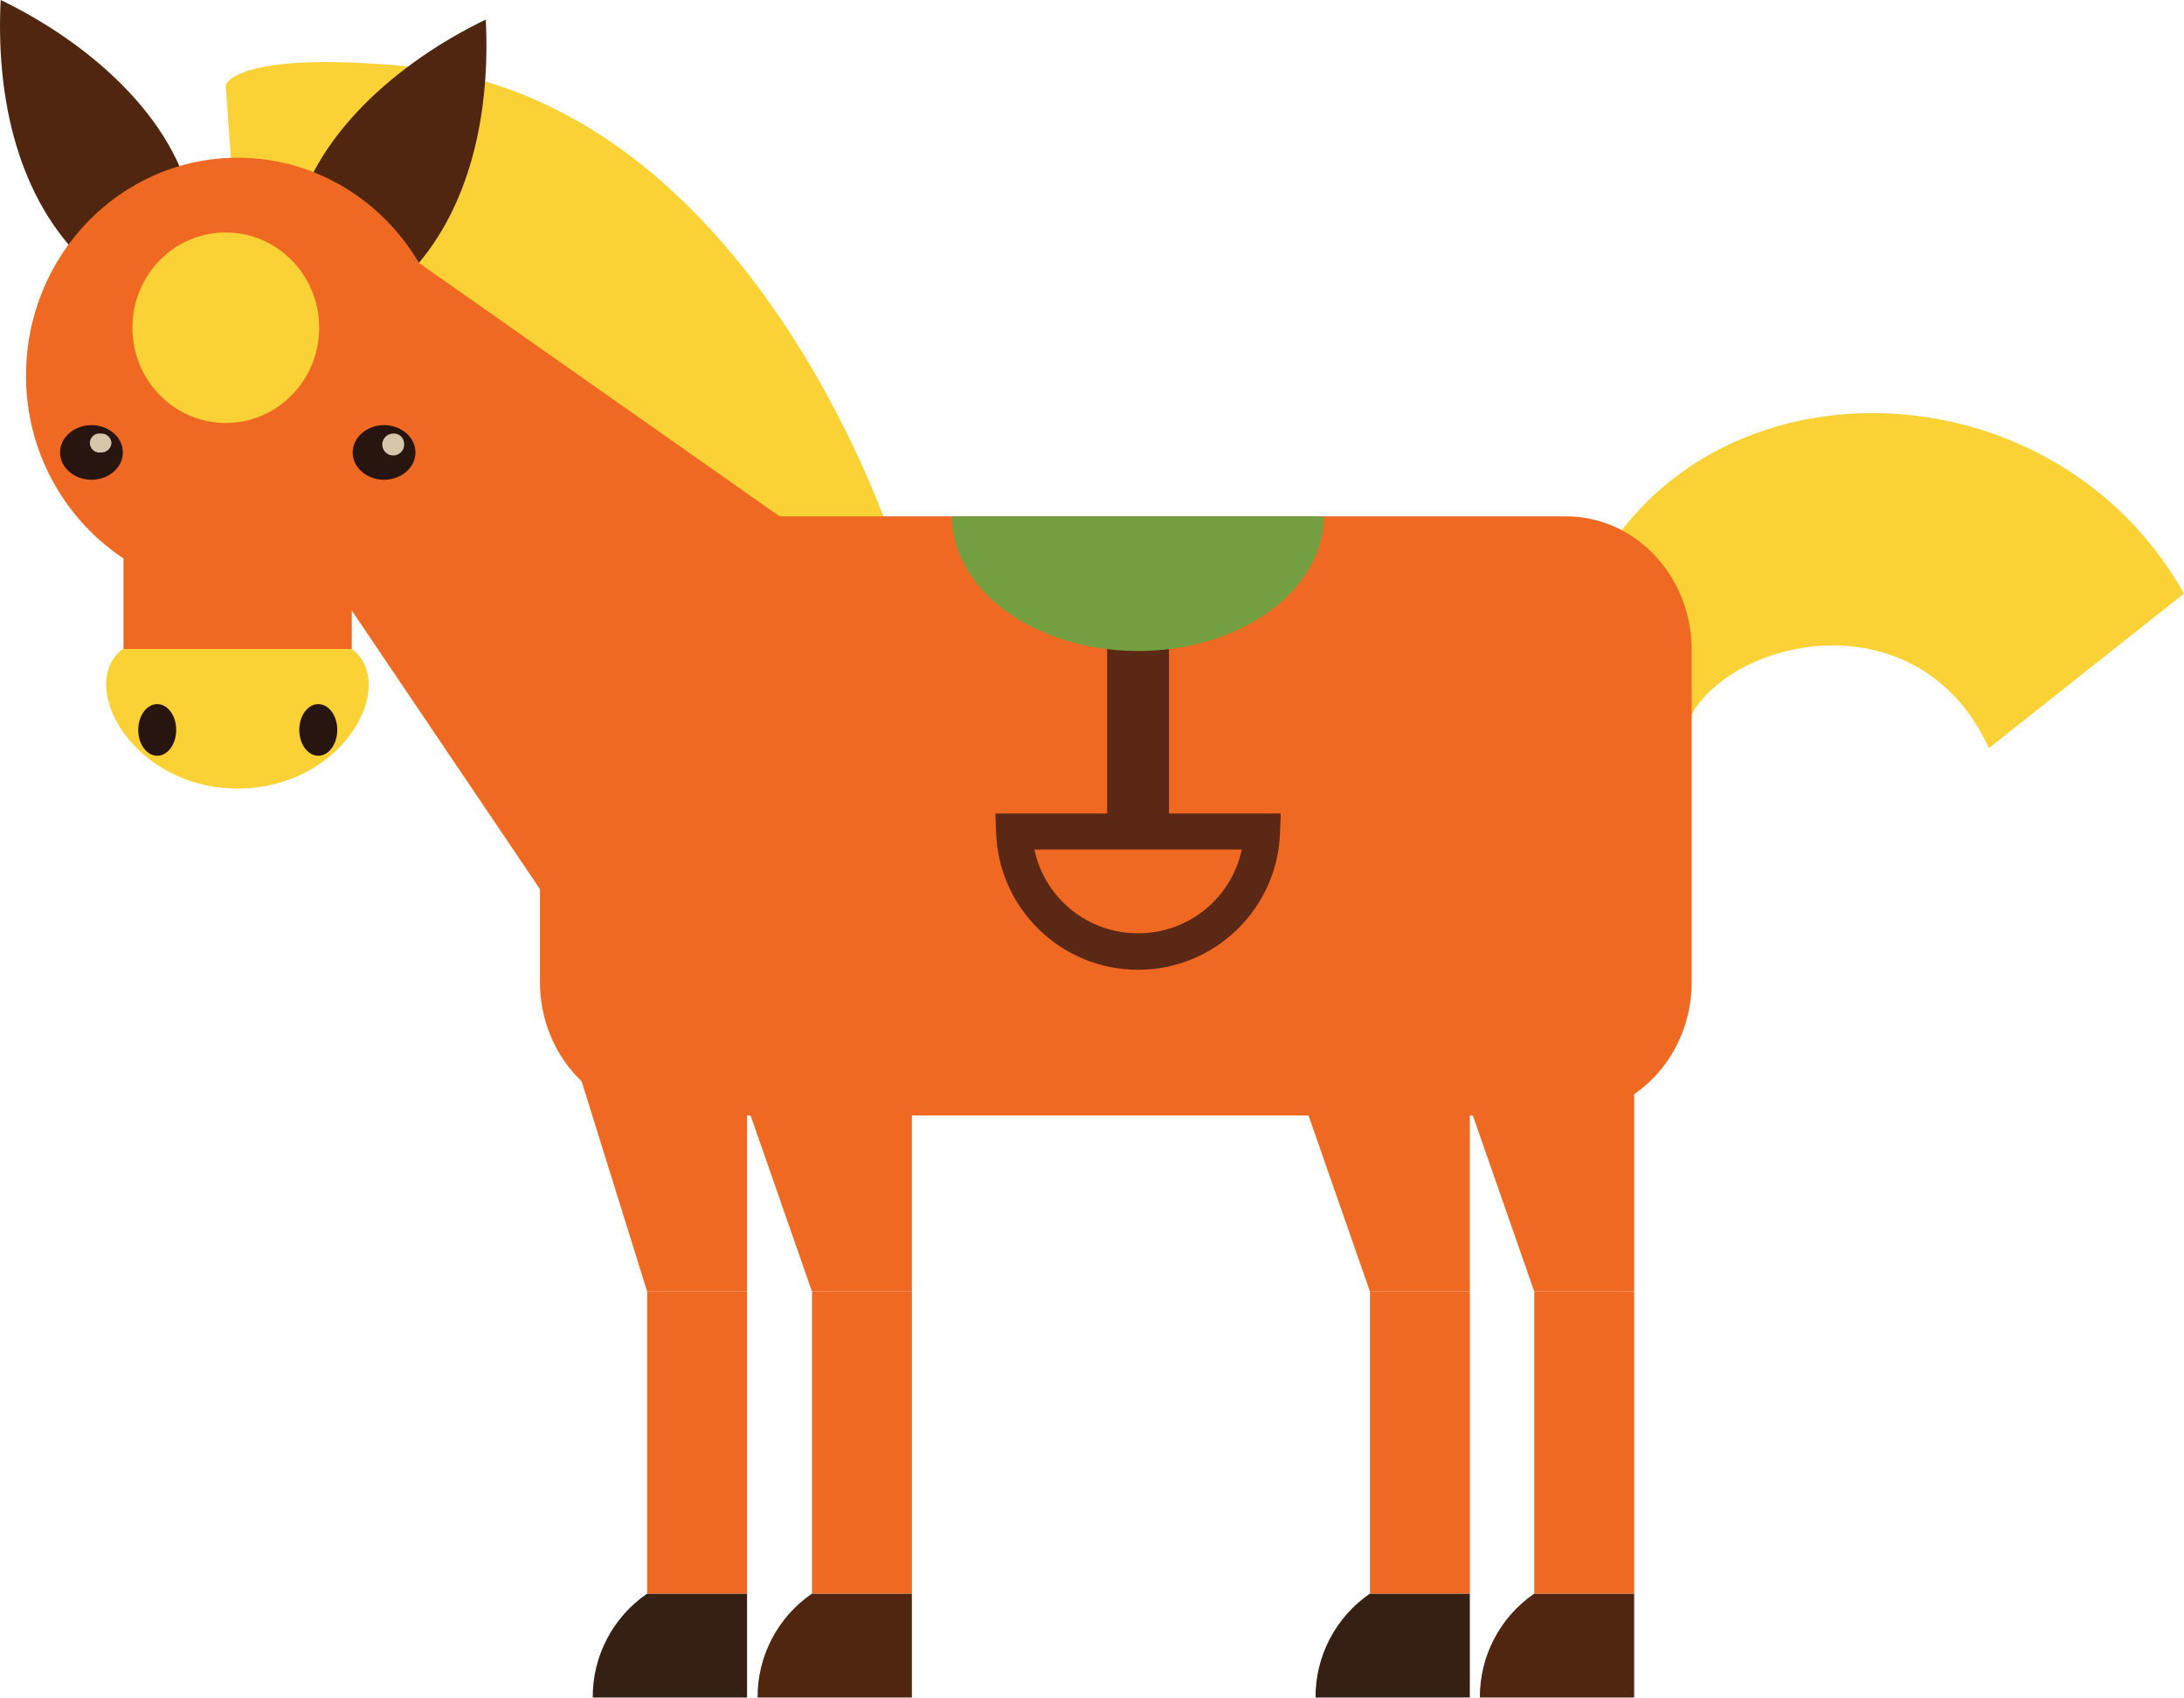
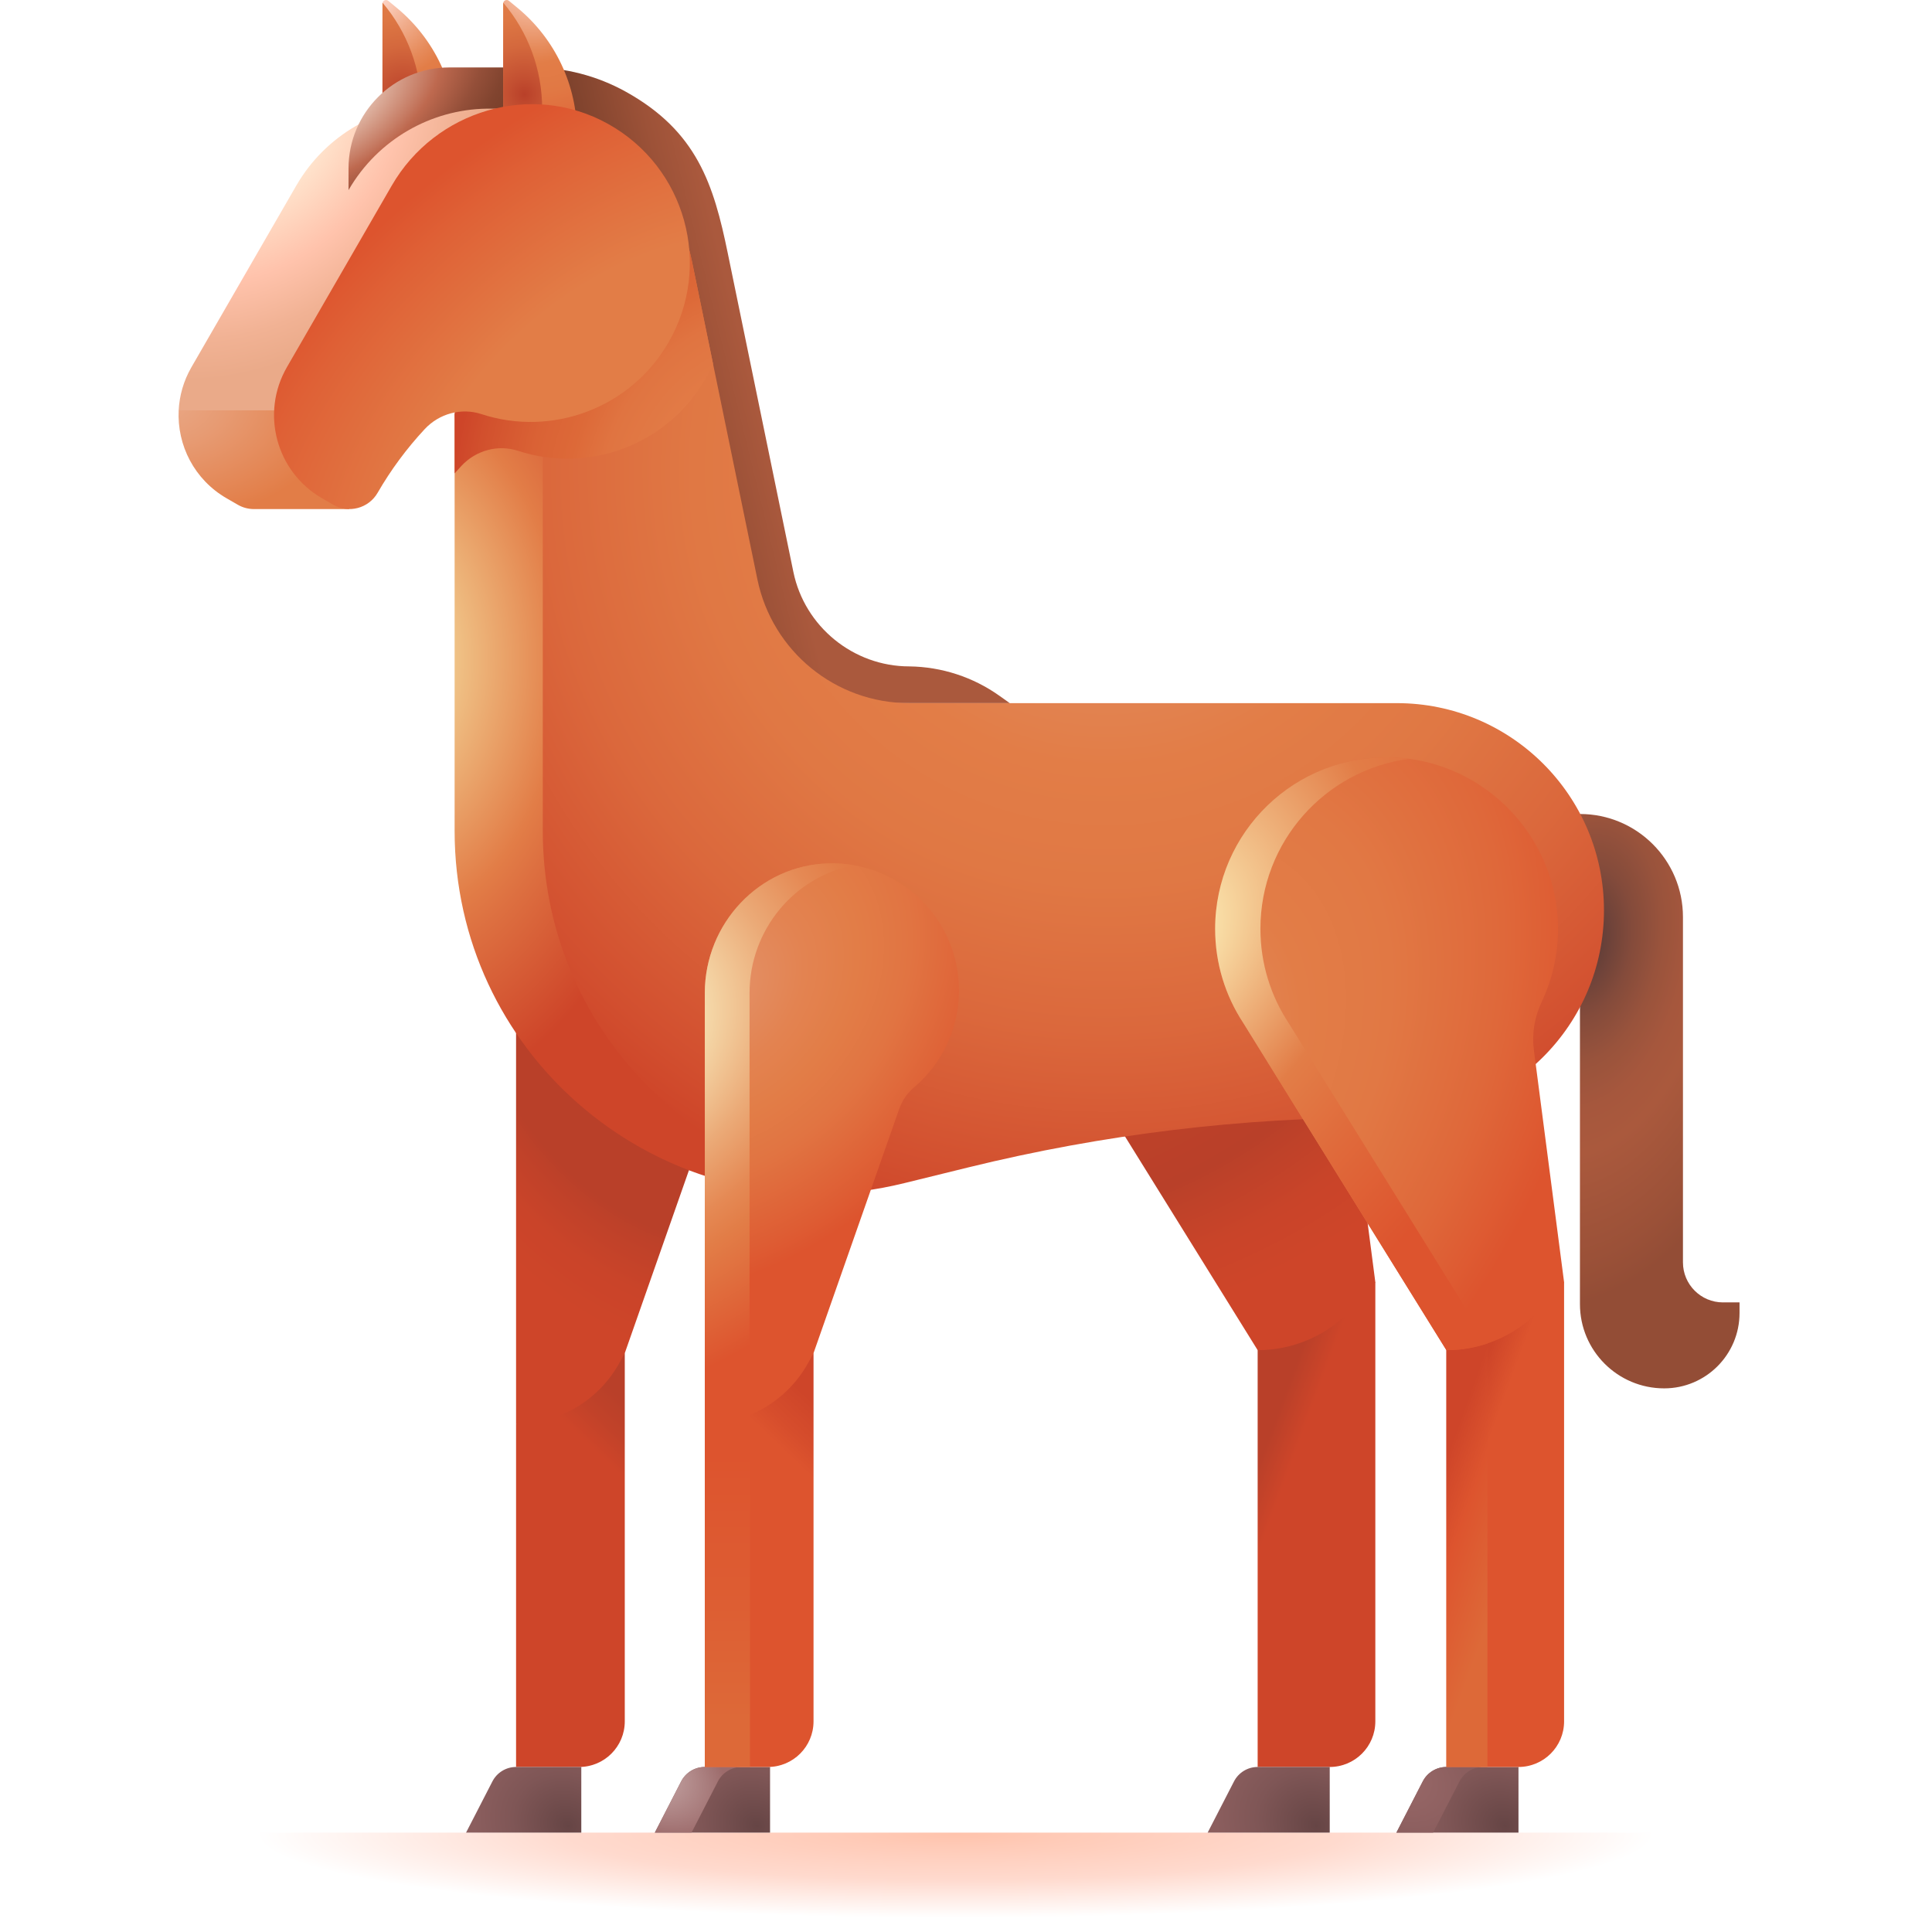
- <svg xmlns="http://www.w3.org/2000/svg" viewBox="0 0 650 505.3">
-   <defs>
-     <style>.cls-1{fill:#fbd236;}.cls-2{fill:#f06923;}.cls-3{fill:#361f13;}.cls-4{fill:#502610;}.cls-5{fill:#281510;}.cls-6{fill:#d8c6aa;}.cls-7{fill:#5b2816;}.cls-8{fill:#749f40;}</style>
-   </defs>
-   <g id="Layer_2" data-name="Layer 2">
-     <g id="Слой_1" data-name="Слой 1">
-       <path class="cls-1" d="M70.76,75.89,67.17,25.3S70,15,120.68,19.7c104.53,9.65,146.18,145,146.18,145l-37,9.07-85.07-52.39Z" />
-       <polygon class="cls-2" points="124.68 78.24 233.34 154.62 160.7 264.65 98.68 172.81 124.68 78.24" />
-       <path class="cls-1" d="M466,193.08c21.81-88.42,141.29-92.47,184-16.39l-58.08,46c-21.74-47.5-82-31.73-90.32-5.78Z" />
-       <polygon class="cls-2" points="437.45 384.46 407.73 384.46 386.36 323.21 437.45 323.21 437.45 384.46" />
-       <path class="cls-3" d="M407.73,474.36a37.28,37.28,0,0,0-16.2,30.94h45.92V474.36Z" />
-       <rect class="cls-2" x="407.73" y="384.46" width="29.73" height="89.9" />
-       <polygon class="cls-2" points="222.34 384.46 192.61 384.46 171.24 315.88 222.34 315.88 222.34 384.46" />
-       <path class="cls-3" d="M192.61,474.36a37.28,37.28,0,0,0-16.2,30.94h45.93V474.36Z" />
-       <rect class="cls-2" x="192.61" y="384.46" width="29.73" height="89.9" />
-       <path class="cls-2" d="M466.06,153.7H178.53c-3.2,0-44.6,43.19-44.6,43.19l26.77,67.76v27.68c0,21.93,16.74,39.7,37.39,39.7h268c20.65,0,37.39-17.77,37.39-39.7V193.4C503.45,171.48,486.71,153.7,466.06,153.7Z" />
-       <polygon class="cls-2" points="486.36 384.46 456.63 384.46 435.27 323.21 486.36 323.21 486.36 384.46" />
-       <path class="cls-4" d="M456.63,474.36a37.29,37.29,0,0,0-16.19,30.94h45.92V474.36Z" />
-       <rect class="cls-2" x="456.63" y="384.46" width="29.73" height="89.9" />
-       <polygon class="cls-2" points="271.39 384.46 241.67 384.46 220.31 323.21 271.39 323.21 271.39 384.46" />
-       <path class="cls-4" d="M241.67,474.36a37.28,37.28,0,0,0-16.2,30.94h45.92V474.36Z" />
-       <rect class="cls-2" x="241.67" y="384.46" width="29.73" height="89.9" />
-       <path class="cls-4" d="M87.25,68.57c5-28,31.78-50.45,57.33-62.75,1.37,27.39-4.33,56.85-23.52,76.43A84.28,84.28,0,0,0,87.25,68.57Z" />
-       <path class="cls-4" d="M23.71,76.43C4.52,56.85-1.18,27.38.2,0,25.74,12.3,52.52,34.75,57.52,62.75A84.14,84.14,0,0,0,23.71,76.43Z" />
-       <path class="cls-2" d="M133.75,111.74c0-35.78-28.2-64.79-63-64.79s-63,29-63,64.79a65.13,65.13,0,0,0,29,54.49v38.62h67.95V166.23A65.14,65.14,0,0,0,133.75,111.74Z" />
-       <path class="cls-1" d="M70.77,234.72c-31.39,0-48.21-31-34.2-41.54h68.17C118.71,203.73,102.2,234.72,70.77,234.72Z" />
-       <path class="cls-5" d="M52.44,217.27c0,4.25-2.52,7.69-5.64,7.69s-5.66-3.44-5.66-7.69,2.54-7.68,5.66-7.68S52.44,213,52.44,217.27Z" />
-       <path class="cls-5" d="M100.38,217.27c0,4.25-2.53,7.69-5.65,7.69s-5.66-3.44-5.66-7.69,2.53-7.68,5.66-7.68S100.38,213,100.38,217.27Z" />
-       <path class="cls-5" d="M36.57,134.68c0,4.48-4.19,8.13-9.34,8.13s-9.35-3.65-9.35-8.13,4.18-8.13,9.35-8.13S36.57,130.19,36.57,134.68Z" />
-       <path class="cls-6" d="M33.18,131.87A3,3,0,0,1,30,134.68a2.84,2.84,0,1,1,0-5.62A3,3,0,0,1,33.18,131.87Z" />
-       <path class="cls-5" d="M123.65,134.68c0,4.48-4.2,8.13-9.35,8.13s-9.33-3.65-9.33-8.13,4.18-8.13,9.33-8.13S123.65,130.19,123.65,134.68Z" />
-       <path class="cls-6" d="M120.26,131.87a3.26,3.26,0,1,1-3.23-2.81A3,3,0,0,1,120.26,131.87Z" />
-       <path class="cls-7" d="M347.92,242.14V180.88H329.5v61.26H296.25l.2,5.55a42.28,42.28,0,0,0,84.52,0l.2-5.55Zm-9.21,35.66a31.44,31.44,0,0,1-30.86-24.92h61.72A31.44,31.44,0,0,1,338.71,277.8Z" />
-       <path class="cls-8" d="M394,153.7c0,22.11-24.76,40.08-55.33,40.08s-55.33-18-55.33-40.08Z" />
-       <path class="cls-1" d="M95,97.55c0,15.66-12.44,28.35-27.79,28.35s-27.8-12.69-27.8-28.35S51.81,69.2,67.17,69.2,95,81.89,95,97.55Z" />
-     </g>
+ <svg xmlns="http://www.w3.org/2000/svg" xmlns:xlink="http://www.w3.org/1999/xlink" id="Capa_1" enable-background="new 0 0 512 512" height="512" viewBox="0 0 512 512" width="512">
+   <linearGradient id="SVGID_1_" gradientTransform="matrix(.889 0 0 .866 181.631 121.412)" gradientUnits="userSpaceOnUse" x1="162.594" x2="194.667" y1="317.306" y2="328.834">
+     <stop offset=".136" stop-color="#b94029" />
+     <stop offset=".406" stop-color="#ce4529" />
+     <stop offset=".847" stop-color="#ce4529" />
+   </linearGradient>
+   <radialGradient id="SVGID_2_" cx="259.482" cy="228.886" gradientTransform="matrix(.931 0 0 .112 11.619 460.316)" gradientUnits="userSpaceOnUse" r="221.621">
+     <stop offset="0" stop-color="#ffc3ac" />
+     <stop offset=".153" stop-color="#ffcbb8" />
+     <stop offset=".496" stop-color="#ffdace" />
+     <stop offset=".898" stop-color="#fff" />
+   </radialGradient>
+   <radialGradient id="SVGID_3_" cx="420.37" cy="249.847" gradientTransform="matrix(.15 -.989 .588 .089 210.302 643.119)" gradientUnits="userSpaceOnUse" r="97.208">
+     <stop offset="0" stop-color="#523838" />
+     <stop offset=".078" stop-color="#674039" />
+     <stop offset=".208" stop-color="#844b3b" />
+     <stop offset=".337" stop-color="#99533c" />
+     <stop offset=".464" stop-color="#a6573d" />
+     <stop offset=".585" stop-color="#aa593d" />
+     <stop offset=".879" stop-color="#9b5138" />
+     <stop offset="1" stop-color="#934d36" />
+   </radialGradient>
+   <linearGradient id="SVGID_4_" gradientUnits="userSpaceOnUse" x1="139.781" x2="181.819" y1="431.123" y2="387.045">
+     <stop offset=".757" stop-color="#ce4529" />
+     <stop offset=".881" stop-color="#c14229" />
+     <stop offset="1" stop-color="#b94029" />
+   </linearGradient>
+   <radialGradient id="SVGID_5_" cx="181.946" cy="262.608" gradientTransform="matrix(.482 .876 -.676 .371 271.774 5.634)" gradientUnits="userSpaceOnUse" r="105.94">
+     <stop offset="0" stop-color="#b94029" />
+     <stop offset=".669" stop-color="#b94029" />
+     <stop offset=".71" stop-color="#be4129" />
+     <stop offset=".856" stop-color="#ca4429" />
+     <stop offset="1" stop-color="#ce4529" />
+   </radialGradient>
+   <radialGradient id="SVGID_6_" cx="248.373" cy="242.888" gradientTransform="matrix(.041 .999 -1.433 .059 586.18 -19.623)" gradientUnits="userSpaceOnUse" r="115.147">
+     <stop offset=".005" stop-color="#ce4529" />
+     <stop offset=".736" stop-color="#b94029" />
+     <stop offset=".758" stop-color="#bc4129" />
+     <stop offset=".884" stop-color="#c94429" />
+     <stop offset=".998" stop-color="#ce4529" />
+   </radialGradient>
+   <linearGradient id="lg1">
+     <stop offset="0" stop-color="#664545" />
+     <stop offset=".588" stop-color="#7f5656" />
+     <stop offset="1" stop-color="#8b5e5e" />
+   </linearGradient>
+   <radialGradient id="SVGID_7_" cx="2889.74" cy="483.478" gradientTransform="matrix(-.872 -.403 -.323 .771 2826.604 1275.636)" gradientUnits="userSpaceOnUse" r="27.111" xlink:href="#lg1" />
+   <radialGradient id="SVGID_8_" cx="2837.221" cy="483.478" gradientTransform="matrix(-.872 -.403 -.323 .771 2830.847 1254.468)" gradientUnits="userSpaceOnUse" r="27.111" xlink:href="#lg1" />
+   <radialGradient id="SVGID_9_" cx="169.963" cy="468.18" gradientTransform="matrix(-.862 -.506 .312 -.532 170.264 803.323)" gradientUnits="userSpaceOnUse" r="25.246">
+     <stop offset="0" stop-color="#cbafaf" />
+     <stop offset=".314" stop-color="#bf9d9d" />
+     <stop offset=".938" stop-color="#a07070" />
+     <stop offset="1" stop-color="#9d6b6b" />
+   </radialGradient>
+   <radialGradient id="SVGID_10_" cx="2681.663" cy="483.478" gradientTransform="matrix(-.872 -.403 -.323 .771 2843.415 1191.768)" gradientUnits="userSpaceOnUse" r="28.712" xlink:href="#lg1" />
+   <radialGradient id="SVGID_11_" cx="2629.144" cy="483.478" gradientTransform="matrix(-.872 -.403 -.323 .771 2847.658 1170.6)" gradientUnits="userSpaceOnUse" r="28.712" xlink:href="#lg1" />
+   <radialGradient id="SVGID_12_" cx="366.493" cy="468.18" gradientTransform="matrix(-.862 -.506 .312 -.532 536.266 902.838)" gradientUnits="userSpaceOnUse" r="25.246">
+     <stop offset="0" stop-color="#9d6b6b" />
+     <stop offset=".978" stop-color="#8b5e5e" />
+     <stop offset="1" stop-color="#8b5e5e" />
+   </radialGradient>
+   <linearGradient id="SVGID_13_" gradientUnits="userSpaceOnUse" x1="170.007" x2="220.565" y1="110.521" y2="98.105">
+     <stop offset="0" stop-color="#7a402b" />
+     <stop offset=".017" stop-color="#7c412c" />
+     <stop offset=".387" stop-color="#9d5238" />
+     <stop offset=".589" stop-color="#aa593d" />
+   </linearGradient>
+   <radialGradient id="SVGID_14_" cx="293.443" cy="124.587" gradientUnits="userSpaceOnUse" r="205.977">
+     <stop offset="0" stop-color="#e4936b" />
+     <stop offset=".145" stop-color="#e38d61" />
+     <stop offset=".381" stop-color="#e27d47" />
+     <stop offset=".533" stop-color="#e07844" />
+     <stop offset=".722" stop-color="#db683c" />
+     <stop offset=".929" stop-color="#d24f2f" />
+     <stop offset="1" stop-color="#ce4529" />
+   </radialGradient>
+   <radialGradient id="SVGID_15_" cx="102.254" cy="174.714" gradientTransform="matrix(0 -1 .674 0 -15.453 276.968)" gradientUnits="userSpaceOnUse" r="118.414">
+     <stop offset="0" stop-color="#f9efaf" />
+     <stop offset=".166" stop-color="#f2ce91" />
+     <stop offset=".589" stop-color="#e27d47" />
+     <stop offset=".683" stop-color="#dd6f40" />
+     <stop offset="1" stop-color="#ce4529" />
+   </radialGradient>
+   <radialGradient id="SVGID_16_" cx="206.487" cy="136.848" gradientTransform="matrix(0 -1 .889 0 84.776 343.335)" gradientUnits="userSpaceOnUse" r="97.763">
+     <stop offset="0" stop-color="#e27d47" />
+     <stop offset=".406" stop-color="#e27b46" />
+     <stop offset=".552" stop-color="#e07441" />
+     <stop offset=".653" stop-color="#dd6938" />
+     <stop offset=".767" stop-color="#da6235" />
+     <stop offset=".928" stop-color="#d2502d" />
+     <stop offset="1" stop-color="#ce4529" />
+   </radialGradient>
+   <linearGradient id="SVGID_17_" gradientUnits="userSpaceOnUse" x1="189.802" x2="231.841" y1="431.123" y2="387.045">
+     <stop offset=".757" stop-color="#dd542e" />
+     <stop offset=".85" stop-color="#d64d2c" />
+     <stop offset="1" stop-color="#ce4529" />
+   </linearGradient>
+   <linearGradient id="SVGID_18_" gradientUnits="userSpaceOnUse" x1="192.768" x2="192.768" y1="475.814" y2="385.397">
+     <stop offset=".223" stop-color="#dd6938" />
+     <stop offset=".619" stop-color="#dd5c32" />
+     <stop offset="1" stop-color="#dd542e" />
+   </linearGradient>
+   <linearGradient id="SVGID_19_" gradientTransform="matrix(.889 0 0 .866 181.631 121.412)" gradientUnits="userSpaceOnUse" x1="218.868" x2="250.941" y1="317.306" y2="328.834">
+     <stop offset=".136" stop-color="#ce4529" />
+     <stop offset=".406" stop-color="#dd542e" />
+     <stop offset=".847" stop-color="#dd542e" />
+   </linearGradient>
+   <linearGradient id="SVGID_20_" gradientUnits="userSpaceOnUse" x1="374.838" x2="408.118" y1="395.675" y2="407.636">
+     <stop offset=".136" stop-color="#ce4529" />
+     <stop offset=".406" stop-color="#dd542e" />
+     <stop offset=".847" stop-color="#dd6938" />
+   </linearGradient>
+   <radialGradient id="SVGID_21_" cx="189.807" cy="261.892" gradientTransform="matrix(.703 -.712 .549 .542 -87.244 255.048)" gradientUnits="userSpaceOnUse" r="105.94">
+     <stop offset="0" stop-color="#e4936b" />
+     <stop offset=".245" stop-color="#e38351" />
+     <stop offset=".393" stop-color="#e27d47" />
+     <stop offset=".544" stop-color="#e17442" />
+     <stop offset=".789" stop-color="#de5c33" />
+     <stop offset=".86" stop-color="#dd542e" />
+   </radialGradient>
+   <linearGradient id="SVGID_22_" gradientUnits="userSpaceOnUse" x1="130.297" x2="130.297" y1="263.174" y2="263.174">
+     <stop offset=".046" stop-color="#ffdace" />
+     <stop offset=".096" stop-color="#facab7" />
+     <stop offset=".213" stop-color="#f0a987" />
+     <stop offset=".317" stop-color="#e89164" />
+     <stop offset=".401" stop-color="#e4824f" />
+     <stop offset=".457" stop-color="#e27d47" />
+     <stop offset=".726" stop-color="#e06b3c" />
+     <stop offset=".996" stop-color="#dd542e" />
+   </linearGradient>
+   <linearGradient id="lg2">
+     <stop offset="0" stop-color="#ffdace" />
+     <stop offset=".196" stop-color="#f1ae8e" />
+     <stop offset=".371" stop-color="#e68b5b" />
+     <stop offset=".457" stop-color="#e27d47" />
+     <stop offset=".616" stop-color="#e17844" />
+     <stop offset=".814" stop-color="#df683a" />
+     <stop offset=".996" stop-color="#dd542e" />
+   </linearGradient>
+   <radialGradient id="SVGID_23_" cx="100.499" cy="-.662" gradientUnits="userSpaceOnUse" r="48.341" xlink:href="#lg2" />
+   <linearGradient id="lg3">
+     <stop offset="0" stop-color="#b94029" />
+     <stop offset=".143" stop-color="#c34f31" />
+     <stop offset=".431" stop-color="#d4683d" />
+     <stop offset=".693" stop-color="#de7844" />
+     <stop offset=".904" stop-color="#e27d47" />
+   </linearGradient>
+   <radialGradient id="SVGID_24_" cx="106.984" cy="25.013" gradientUnits="userSpaceOnUse" r="29.582" xlink:href="#lg3" />
+   <radialGradient id="SVGID_25_" cx="66.267" cy="34.178" gradientTransform="matrix(.707 -.707 .553 .553 .499 62.125)" gradientUnits="userSpaceOnUse" r="74.26">
+     <stop offset=".11" stop-color="#fff9e2" />
+     <stop offset=".191" stop-color="#fff0d9" />
+     <stop offset=".606" stop-color="#ffc3ac" />
+     <stop offset=".837" stop-color="#f1b294" />
+     <stop offset="1" stop-color="#eaaa89" />
+   </radialGradient>
+   <radialGradient id="SVGID_26_" cx="41.306" cy="105.933" gradientTransform="matrix(-1 0 0 -.66 82.612 175.877)" gradientUnits="userSpaceOnUse" r="49.584">
+     <stop offset="0" stop-color="#eaaa89" />
+     <stop offset=".377" stop-color="#e79b73" />
+     <stop offset=".996" stop-color="#e27d47" />
+   </radialGradient>
+   <radialGradient id="SVGID_27_" cx="85.028" cy="26.952" gradientTransform="matrix(.857 -.515 .285 .473 4.489 58.012)" gradientUnits="userSpaceOnUse" r="62.663">
+     <stop offset="0" stop-color="#fbf6ec" />
+     <stop offset=".154" stop-color="#ecd3c5" />
+     <stop offset=".498" stop-color="#c67b63" />
+     <stop offset=".564" stop-color="#be694f" />
+     <stop offset=".615" stop-color="#b36249" />
+     <stop offset=".772" stop-color="#944f39" />
+     <stop offset=".906" stop-color="#81442f" />
+     <stop offset="1" stop-color="#7a402b" />
+   </radialGradient>
+   <radialGradient id="SVGID_28_" cx="141.168" cy="-5.289" gradientUnits="userSpaceOnUse" r="48.341" xlink:href="#lg2" />
+   <radialGradient id="SVGID_29_" cx="138.977" cy="25.013" gradientUnits="userSpaceOnUse" r="29.582" xlink:href="#lg3" />
+   <radialGradient id="SVGID_30_" cx="77.45" cy="863.3" gradientTransform="matrix(.766 -.643 .383 .457 -222.749 -229.012)" gradientUnits="userSpaceOnUse" r="146.032">
+     <stop offset=".457" stop-color="#e27d47" />
+     <stop offset=".837" stop-color="#df6136" />
+     <stop offset=".988" stop-color="#dd542e" />
+   </radialGradient>
+   <radialGradient id="SVGID_31_" cx="164.766" cy="273.229" gradientTransform="matrix(.649 -.761 .616 .526 -110.397 254.963)" gradientUnits="userSpaceOnUse" r="116.463">
+     <stop offset=".11" stop-color="#fbf4c6" />
+     <stop offset=".189" stop-color="#f6deaf" />
+     <stop offset=".393" stop-color="#ebaa77" />
+     <stop offset=".544" stop-color="#e58954" />
+     <stop offset=".626" stop-color="#e27d47" />
+     <stop offset=".918" stop-color="#dd542e" />
+   </radialGradient>
+   <radialGradient id="SVGID_32_" cx="302.671" cy="284.395" gradientTransform="matrix(-.836 -.548 .786 -1.199 332.149 791.438)" gradientUnits="userSpaceOnUse" r="106.964">
+     <stop offset="0" stop-color="#e4936b" />
+     <stop offset=".344" stop-color="#e27d47" />
+     <stop offset=".537" stop-color="#e17844" />
+     <stop offset=".78" stop-color="#df683a" />
+     <stop offset=".996" stop-color="#dd542e" />
+   </radialGradient>
+   <radialGradient id="SVGID_33_" cx="309.712" cy="249.43" gradientTransform="matrix(-.823 -.569 .846 -1.223 353.523 730.651)" gradientUnits="userSpaceOnUse" r="121.349">
+     <stop offset=".004" stop-color="#fff9c1" />
+     <stop offset=".385" stop-color="#e27d47" />
+     <stop offset=".568" stop-color="#e06a3b" />
+     <stop offset=".808" stop-color="#dd542e" />
+   </radialGradient>
+   <g>
+     <path d="m333.292 468.266h19.099c6.675 0 12.087-5.411 12.087-12.087v-116.378l-22.902-7.565-8.284 25.57z" fill="url(#SVGID_1_)" />
+     <path d="m256 512c118.753 0 215.021-11.794 215.021-26.343h-430.042c0 14.549 96.268 26.343 215.021 26.343z" fill="url(#SVGID_2_)" />
+     <path d="m456.609 345.15c-5.859 0-10.608-4.749-10.608-10.608v-91.524c0-15.077-12.222-27.3-27.299-27.3v129.89c0 12.329 9.995 22.323 22.323 22.323 11.029 0 19.969-8.941 19.969-19.969v-2.813h-4.385z" fill="url(#SVGID_3_)" />
+     <path d="m136.763 468.266h16.722c6.675 0 12.087-5.411 12.087-12.087v-97.576l-28.809 18.746z" fill="url(#SVGID_4_)" />
+     <path d="m204.116 262.473c0-18.913-15.592-34.186-34.623-33.664-18.343.503-32.73 16.014-32.73 34.364v114.177c11.389 0 21.877-6.191 27.381-16.161l1.427-2.585 22.657-64.582c.781-2.225 2.083-4.256 3.887-5.774 7.338-6.179 12.001-15.432 12.001-25.775z" fill="url(#SVGID_5_)" />
+     <path d="m358.505 265.589c2.879-6.068 4.454-12.875 4.36-20.059-.313-24.006-19.67-43.883-43.661-44.793-25.898-.983-47.202 19.721-47.202 45.4 0 9.214 2.743 17.787 7.456 24.947l53.834 86.723c9.903 0 19.318-4.301 25.801-11.787l5.385-6.218-8.002-61.487c-.566-4.35.149-8.764 2.029-12.726z" fill="url(#SVGID_6_)" />
+     <path d="m123.513 485.657h30.537v-17.391h-17.287c-2.642 0-5.063 1.477-6.271 3.826z" fill="url(#SVGID_7_)" />
+     <path d="m173.535 485.657h30.536v-17.391h-17.287c-2.642 0-5.063 1.477-6.271 3.826z" fill="url(#SVGID_8_)" />
+     <path d="m196.521 468.266h-9.736c-2.642 0-5.063 1.477-6.271 3.826l-6.978 13.564h9.736l6.978-13.564c1.208-2.349 3.628-3.826 6.271-3.826z" fill="url(#SVGID_9_)" />
+     <path d="m320.043 485.657h32.349v-17.391h-19.099c-2.642 0-5.063 1.477-6.271 3.826z" fill="url(#SVGID_10_)" />
+     <path d="m370.064 485.657h32.349v-17.391h-19.099c-2.642 0-5.063 1.477-6.271 3.826z" fill="url(#SVGID_11_)" />
+     <path d="m393.05 468.266h-9.736c-2.642 0-5.063 1.477-6.271 3.826l-6.978 13.564h9.736l6.978-13.564c1.209-2.349 3.629-3.826 6.271-3.826z" fill="url(#SVGID_12_)" />
+     <path d="m200.723 186.338h66.871l-2.728-1.94c-6.986-4.969-15.32-7.688-23.892-7.796-14.815 0-27.735-10.532-30.722-25.042l-17.386-84.466c-3.749-18.267-8.167-32.317-27.033-42.794-7.592-4.216-16.195-6.439-24.875-6.428v9.737z" fill="url(#SVGID_13_)" />
+     <path d="m370.165 186.338h-129.192c-19.506 0-36.325-13.71-40.258-32.816l-17.385-84.465c-4.825-23.444-25.464-40.268-49.4-40.268l-13.453 81.111 10.073 76.438 2.805 33.819c0 62.411 45.645 108.291 106.252 93.395l17.016-4.182c35.736-8.783 72.401-13.223 109.2-13.223h4.343c30.323 0 54.904-24.581 54.904-54.904-.001-30.323-24.582-54.905-54.905-54.905z" fill="url(#SVGID_14_)" />
+     <path d="m143.843 220.158v-33.819-76.439l12.576-75.823c-6.812-3.397-14.465-5.288-22.489-5.288l-13.453 81.111v76.439 33.819c0 58.466 51.359 102.425 107.678 95.501-46.398-5.743-84.312-45.268-84.312-95.501z" fill="url(#SVGID_15_)" />
+     <path d="m186.896 100.478c.769-1.332 1.456-2.688 2.065-4.064l-5.631-27.357c-2.404-11.679-8.732-21.714-17.437-28.846-11.285-4.446-23.667-3.576-34.125 1.611l-11.291 68.078v15.561c.594-.676 1.198-1.344 1.812-2.003 3.822-4.104 9.682-5.731 15.011-3.984 18.549 6.084 39.448-1.418 49.596-18.996z" fill="url(#SVGID_16_)" />
+     <path d="m186.785 468.266h16.722c6.675 0 12.087-5.411 12.087-12.087v-97.576l-28.809 18.746z" fill="url(#SVGID_17_)" />
+     <path d="m198.751 369.563-11.966 7.787v90.916h11.966z" fill="url(#SVGID_18_)" />
+     <path d="m383.314 468.266h19.099c6.675 0 12.087-5.411 12.087-12.087v-116.378l-22.901-7.565-8.284 25.57v110.46z" fill="url(#SVGID_19_)" />
+     <path d="m394.446 333.177-2.848-.941-8.284 25.57v110.46h10.879v-134.141z" fill="url(#SVGID_20_)" />
+     <path d="m254.138 262.473c0-18.913-15.592-34.186-34.623-33.664-18.343.503-32.73 16.014-32.73 34.364v114.176c11.389 0 21.877-6.191 27.381-16.161l1.427-2.585 22.657-64.582c.781-2.225 2.083-4.256 3.887-5.774 7.338-6.178 12.001-15.431 12.001-25.774z" fill="url(#SVGID_21_)" />
+     <path d="" fill="url(#SVGID_22_)" />
+     <path d="m120.922 44.021h-19.56v-43.087c0-.788.918-1.221 1.526-.719l2.26 1.865c9.989 8.243 15.774 20.517 15.774 33.468z" fill="url(#SVGID_23_)" />
+     <path d="m101.361.934v36.333h10.32v-8.474c0-10.361-3.703-20.288-10.298-28.065-.014.066-.022.135-.022.206z" fill="url(#SVGID_24_)" />
+     <path d="m115.068 27.608v.006c-14.595.227-28.757 8.074-36.555 21.581l-27.78 48.116c-2.089 3.618-3.187 7.535-3.38 11.438l27.521 5.479 66.084-86.621h-25.89z" fill="url(#SVGID_25_)" />
+     <path d="m60.039 132.045 2.959 1.709c1.358.784 2.841 1.156 4.304 1.156h25.273.003l-19.927-26.16h-25.298c-.455 9.219 4.143 18.362 12.686 23.295z" fill="url(#SVGID_26_)" />
+     <path d="m92.364 44.628v5.749c7.798-13.507 21.96-21.353 36.555-21.581v-.006h5.565l9.19-10.917h-24.554c-14.777-.001-26.756 11.978-26.756 26.755z" fill="url(#SVGID_27_)" />
+     <path d="m152.914 44.021h-19.56v-43.087c0-.788.918-1.221 1.526-.719l2.26 1.865c9.989 8.243 15.774 20.517 15.774 33.468z" fill="url(#SVGID_28_)" />
+     <path d="m133.354.934v36.333h10.32v-8.474c0-10.361-3.703-20.288-10.298-28.065-.014.066-.022.135-.022.206z" fill="url(#SVGID_29_)" />
+     <path d="m161.106 32.812c-20.206-11.221-45.738-3.633-57.294 16.383l-27.78 48.116c-7.021 12.161-2.855 27.712 9.307 34.733l2.959 1.709c4.123 2.38 9.394.968 11.775-3.155 3.509-6.079 7.696-11.74 12.479-16.877 3.822-4.104 9.682-5.731 15.011-3.983 18.55 6.084 39.449-1.418 49.597-18.996 11.759-20.367 4.588-46.468-16.054-57.93z" fill="url(#SVGID_30_)" />
+     <path d="m198.642 263.138c0-16.665 11.879-30.946 27.774-33.816-2.175-.388-4.423-.568-6.721-.517-18.408.41-32.91 15.92-32.91 34.333v114.212h.124c6.523-.026 11.734-5.473 11.734-11.996v-102.216z" fill="url(#SVGID_31_)" />
+     <path d="m408.527 265.589c2.879-6.068 4.454-12.875 4.36-20.059-.313-24.006-19.67-43.883-43.661-44.793-25.898-.983-47.202 19.721-47.202 45.4 0 9.214 2.743 17.787 7.456 24.947l53.834 86.723c9.903 0 19.318-4.301 25.801-11.787l5.385-6.218-8.002-61.487c-.566-4.35.148-8.764 2.029-12.726z" fill="url(#SVGID_32_)" />
+     <path d="m341.48 271.083c-4.713-7.161-7.456-15.734-7.456-24.947 0-23.055 17.172-42.099 39.424-45.039-1.389-.185-2.797-.307-4.222-.361-25.898-.983-47.202 19.721-47.202 45.4 0 9.214 2.743 17.787 7.456 24.947l53.834 86.723c3.745 0 7.419-.615 10.892-1.785z" fill="url(#SVGID_33_)" />
  </g>
</svg>
